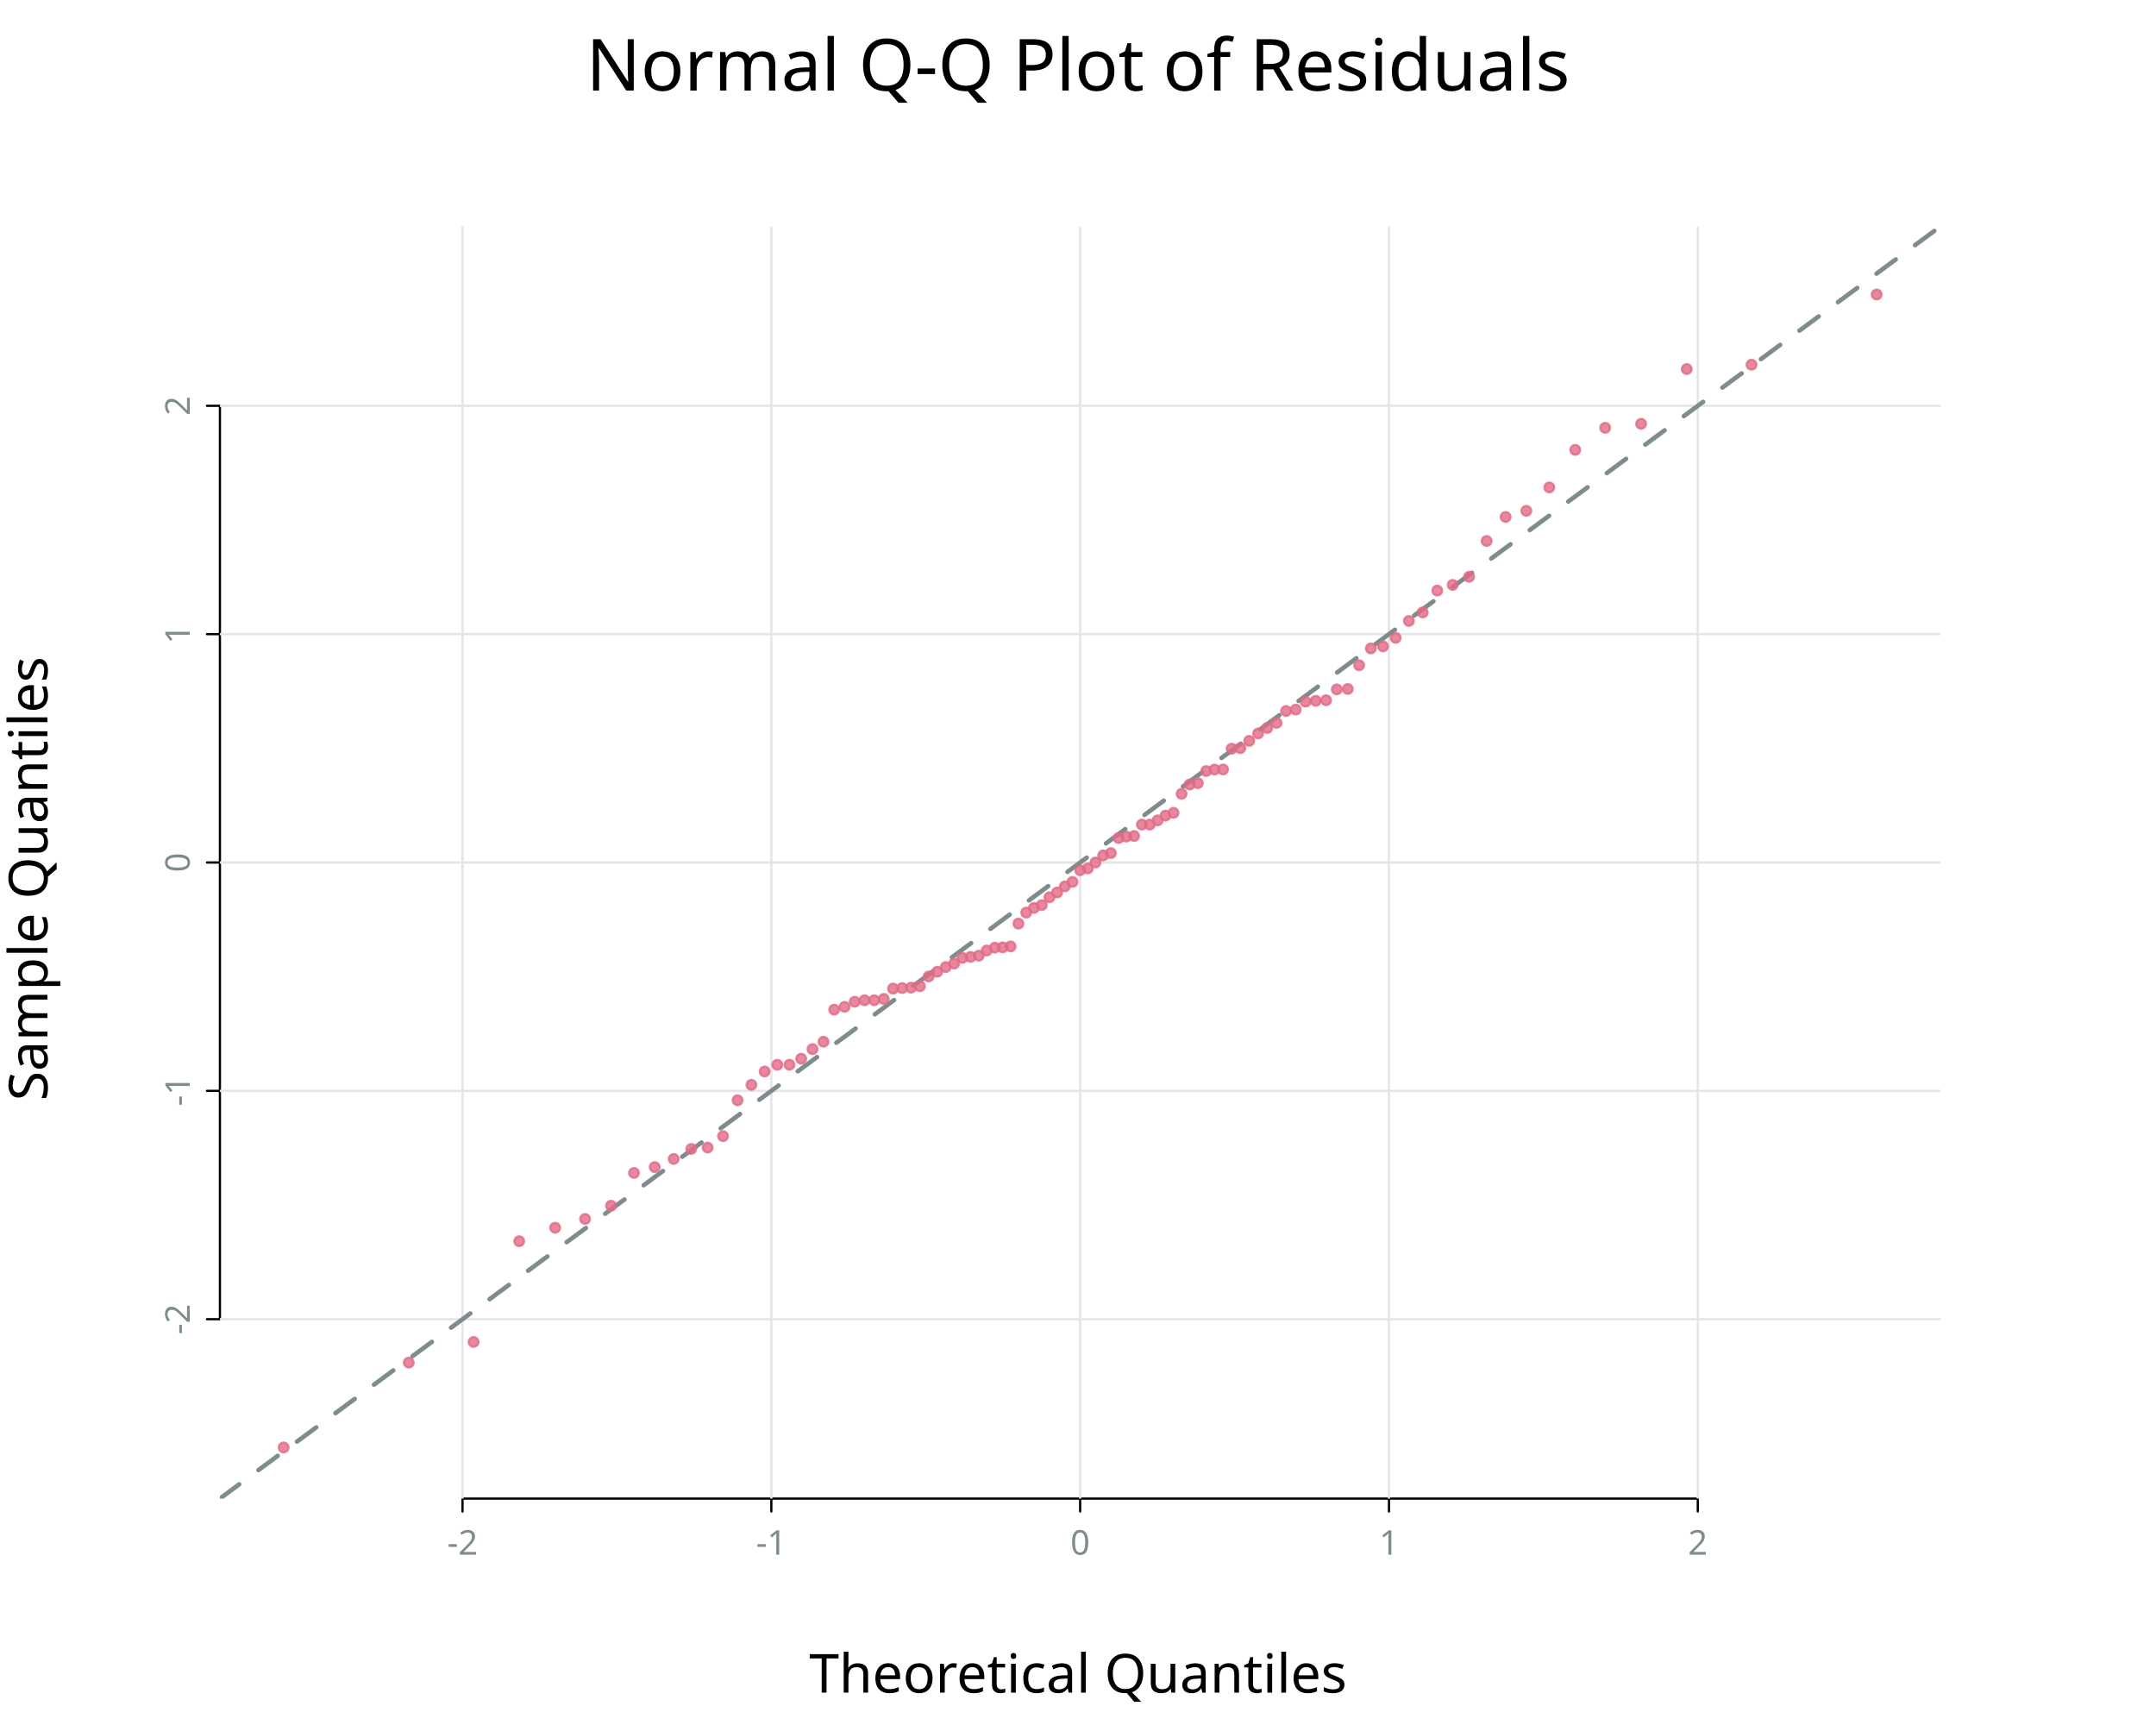
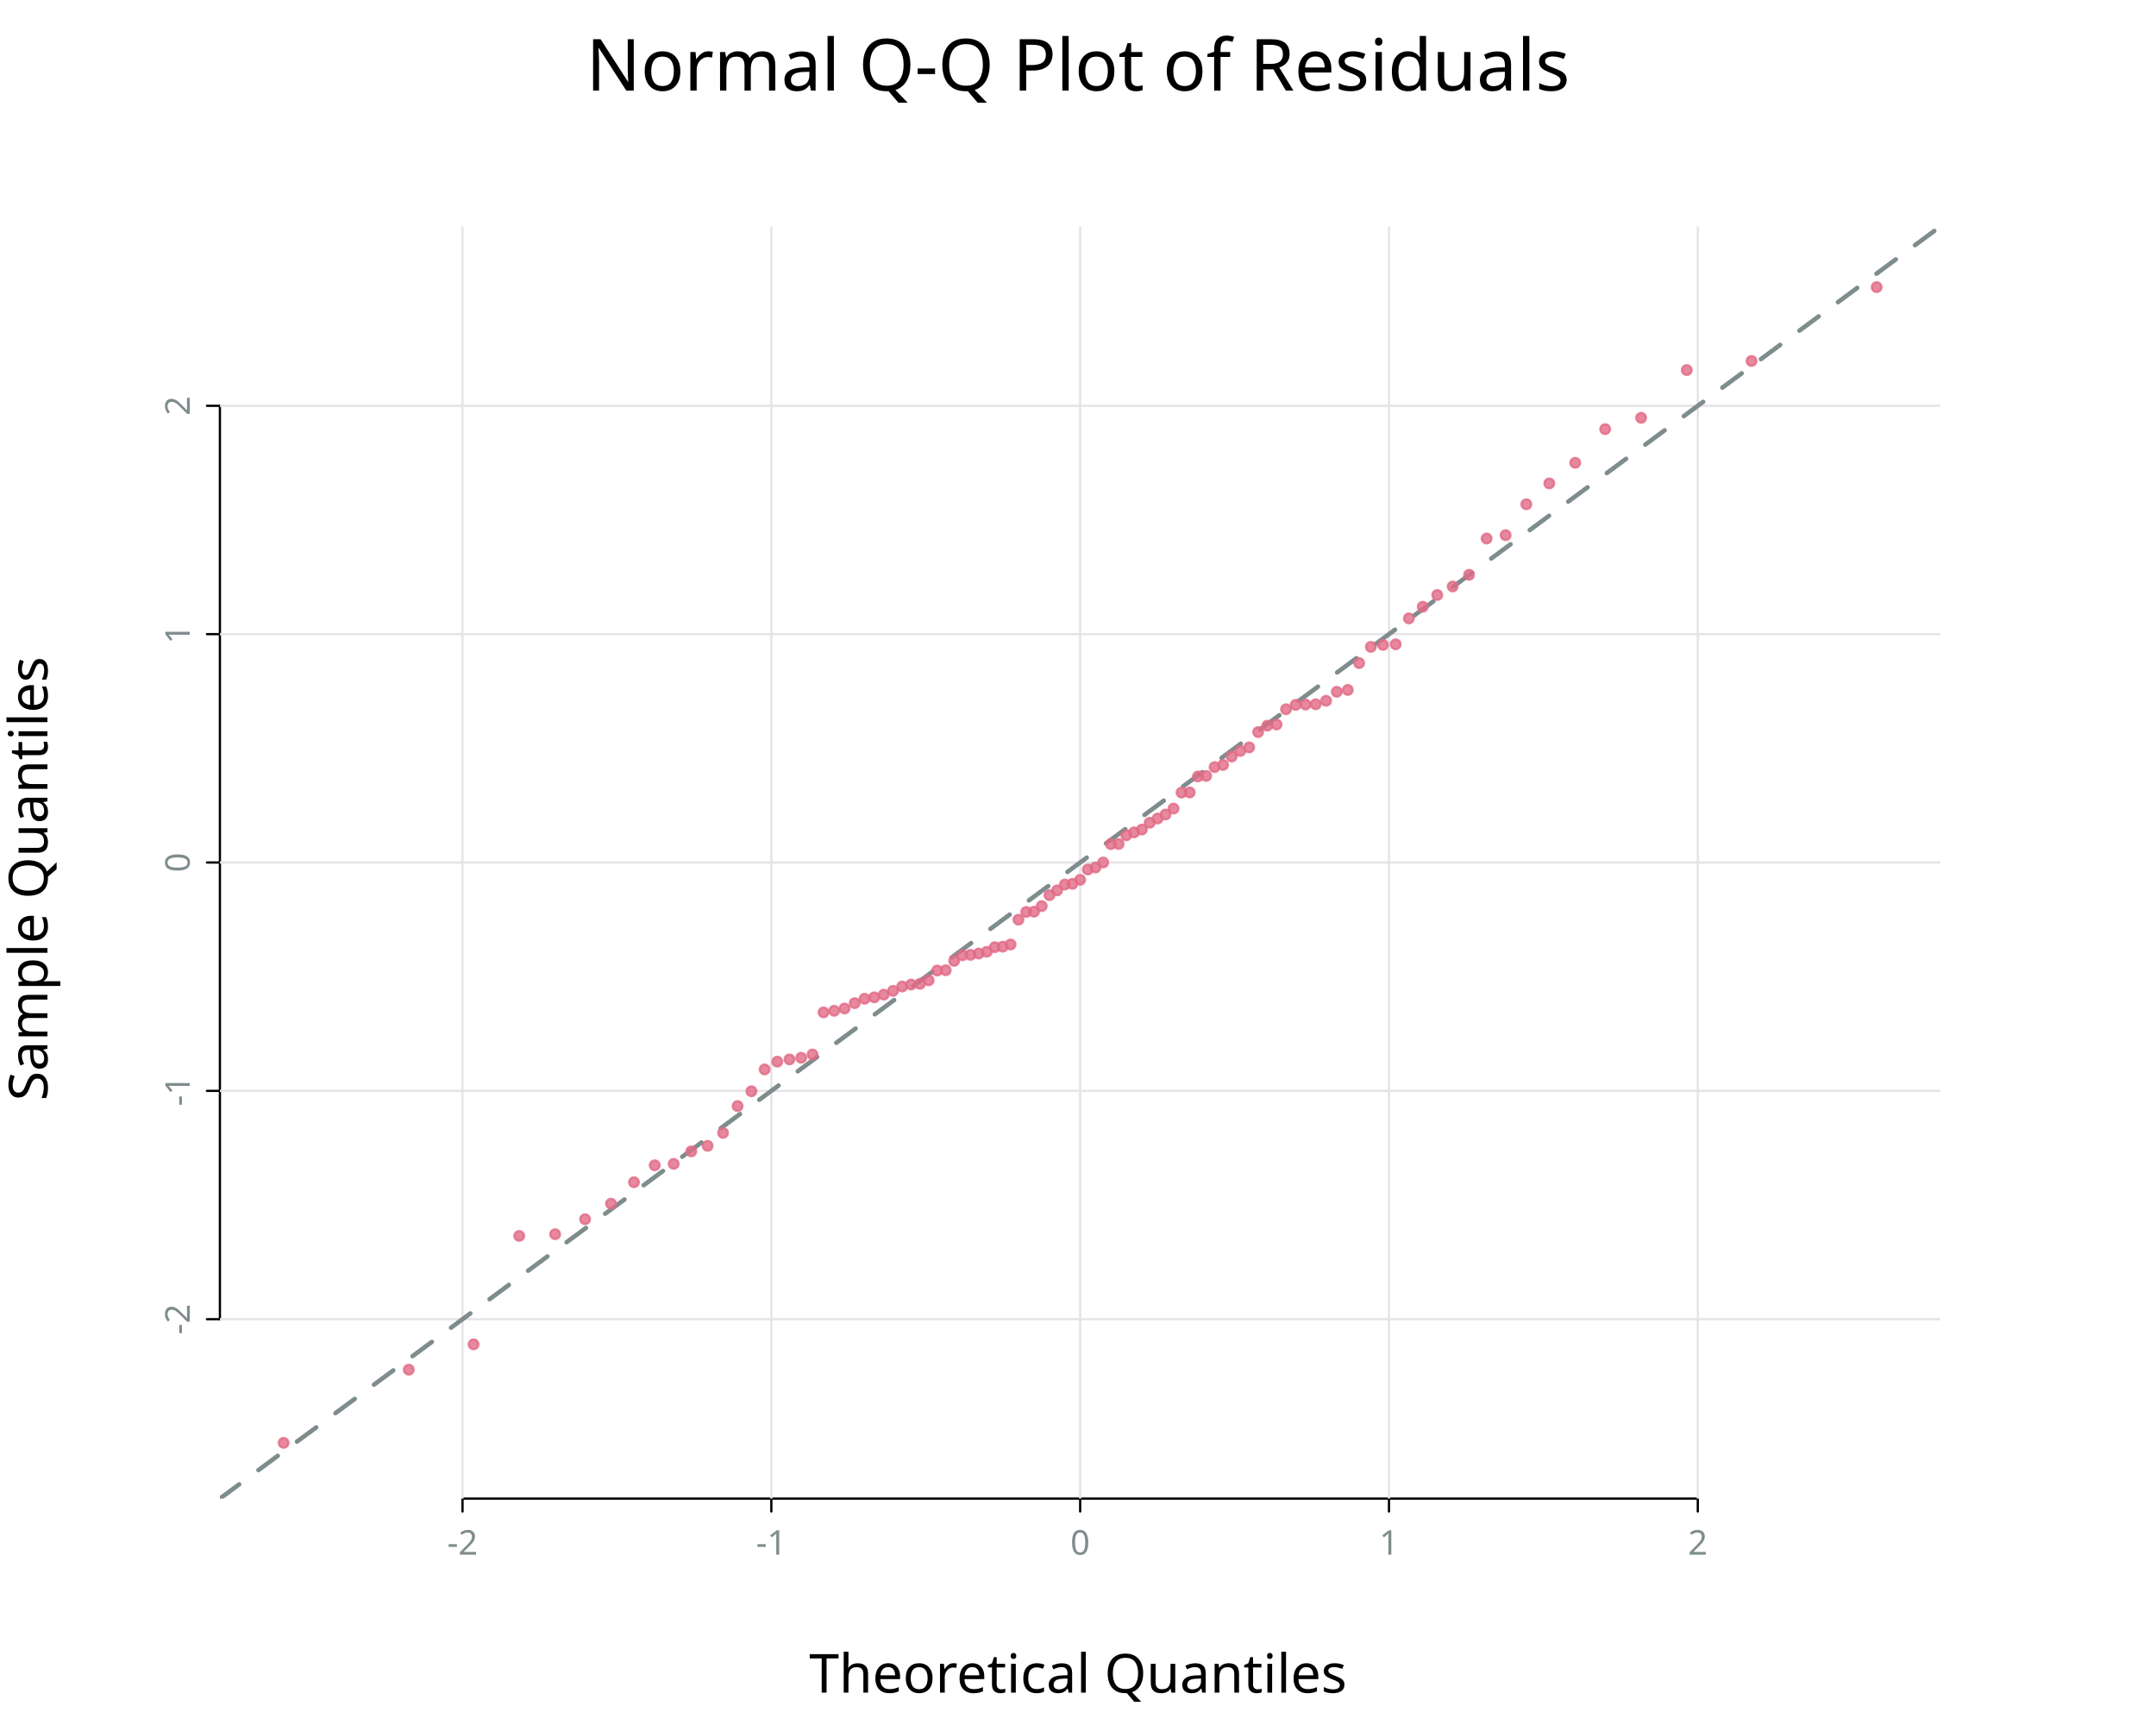
<svg xmlns="http://www.w3.org/2000/svg" class="svglite" data-engine-version="2.0" width="720.00pt" height="576.00pt" viewBox="0 0 720.00 576.00">
  <defs>
    <style type="text/css">
    .svglite line, .svglite polyline, .svglite polygon, .svglite path, .svglite rect, .svglite circle {
      fill: none;
      stroke: #000000;
      stroke-linecap: round;
      stroke-linejoin: round;
      stroke-miterlimit: 10.00;
    }
  </style>
  </defs>
  <rect width="100%" height="100%" style="stroke: none; fill: #FFFFFF;" />
  <defs>
    <clipPath id="cpMC4wMHw3MjAuMDB8MC4wMHw1NzYuMDA=">
      <rect x="0.00" y="0.00" width="720.00" height="576.00" />
    </clipPath>
  </defs>
  <g clip-path="url(#cpMC4wMHw3MjAuMDB8MC4wMHw1NzYuMDA=)">
    <line x1="154.46" y1="500.40" x2="566.98" y2="500.40" style="stroke-width: 0.75;" />
    <line x1="154.46" y1="500.40" x2="154.46" y2="504.72" style="stroke-width: 0.75;" />
    <line x1="257.59" y1="500.40" x2="257.59" y2="504.72" style="stroke-width: 0.75;" />
    <line x1="360.72" y1="500.40" x2="360.72" y2="504.72" style="stroke-width: 0.75;" />
    <line x1="463.85" y1="500.40" x2="463.85" y2="504.72" style="stroke-width: 0.75;" />
    <line x1="566.98" y1="500.40" x2="566.98" y2="504.72" style="stroke-width: 0.75;" />
    <text x="154.46" y="519.12" text-anchor="middle" style="font-size: 11.40px; fill: #7F8C8D; font-family: sans;" textLength="10.14px" lengthAdjust="spacingAndGlyphs">-2</text>
    <text x="257.59" y="519.12" text-anchor="middle" style="font-size: 11.40px; fill: #7F8C8D; font-family: sans;" textLength="10.14px" lengthAdjust="spacingAndGlyphs">-1</text>
    <text x="360.72" y="519.12" text-anchor="middle" style="font-size: 11.40px; fill: #7F8C8D; font-family: sans;" textLength="6.34px" lengthAdjust="spacingAndGlyphs">0</text>
    <text x="463.85" y="519.12" text-anchor="middle" style="font-size: 11.40px; fill: #7F8C8D; font-family: sans;" textLength="6.34px" lengthAdjust="spacingAndGlyphs">1</text>
    <text x="566.98" y="519.12" text-anchor="middle" style="font-size: 11.40px; fill: #7F8C8D; font-family: sans;" textLength="6.34px" lengthAdjust="spacingAndGlyphs">2</text>
    <line x1="73.44" y1="440.50" x2="73.44" y2="135.50" style="stroke-width: 0.75;" />
    <line x1="73.44" y1="440.50" x2="69.12" y2="440.50" style="stroke-width: 0.75;" />
    <line x1="73.44" y1="364.25" x2="69.12" y2="364.25" style="stroke-width: 0.75;" />
    <line x1="73.44" y1="288.00" x2="69.12" y2="288.00" style="stroke-width: 0.75;" />
    <line x1="73.44" y1="211.75" x2="69.12" y2="211.75" style="stroke-width: 0.75;" />
    <line x1="73.44" y1="135.50" x2="69.12" y2="135.50" style="stroke-width: 0.75;" />
    <text transform="translate(63.36,440.50) rotate(-90)" text-anchor="middle" style="font-size: 11.40px; fill: #7F8C8D; font-family: sans;" textLength="10.14px" lengthAdjust="spacingAndGlyphs">-2</text>
    <text transform="translate(63.36,364.25) rotate(-90)" text-anchor="middle" style="font-size: 11.40px; fill: #7F8C8D; font-family: sans;" textLength="10.14px" lengthAdjust="spacingAndGlyphs">-1</text>
    <text transform="translate(63.36,288.00) rotate(-90)" text-anchor="middle" style="font-size: 11.40px; fill: #7F8C8D; font-family: sans;" textLength="6.34px" lengthAdjust="spacingAndGlyphs">0</text>
    <text transform="translate(63.36,211.75) rotate(-90)" text-anchor="middle" style="font-size: 11.40px; fill: #7F8C8D; font-family: sans;" textLength="6.34px" lengthAdjust="spacingAndGlyphs">1</text>
    <text transform="translate(63.36,135.50) rotate(-90)" text-anchor="middle" style="font-size: 11.40px; fill: #7F8C8D; font-family: sans;" textLength="6.34px" lengthAdjust="spacingAndGlyphs">2</text>
  </g>
  <defs>
    <clipPath id="cpNzMuNDR8NjQ4LjAwfDc1LjYwfDUwMC40MA==">
      <rect x="73.44" y="75.60" width="574.56" height="424.80" />
    </clipPath>
  </defs>
  <g clip-path="url(#cpNzMuNDR8NjQ4LjAwfDc1LjYwfDUwMC40MA==)">
    <line x1="73.44" y1="440.50" x2="648.00" y2="440.50" style="stroke-width: 0.75; stroke: #E5E5E5;" />
    <line x1="73.44" y1="364.25" x2="648.00" y2="364.25" style="stroke-width: 0.75; stroke: #E5E5E5;" />
    <line x1="73.44" y1="288.00" x2="648.00" y2="288.00" style="stroke-width: 0.75; stroke: #E5E5E5;" />
    <line x1="73.44" y1="211.75" x2="648.00" y2="211.75" style="stroke-width: 0.75; stroke: #E5E5E5;" />
    <line x1="73.44" y1="135.50" x2="648.00" y2="135.50" style="stroke-width: 0.75; stroke: #E5E5E5;" />
    <line x1="154.46" y1="500.40" x2="154.46" y2="75.60" style="stroke-width: 0.75; stroke: #E5E5E5;" />
    <line x1="257.59" y1="500.40" x2="257.59" y2="75.60" style="stroke-width: 0.75; stroke: #E5E5E5;" />
    <line x1="360.72" y1="500.40" x2="360.72" y2="75.60" style="stroke-width: 0.75; stroke: #E5E5E5;" />
    <line x1="463.85" y1="500.40" x2="463.85" y2="75.60" style="stroke-width: 0.75; stroke: #E5E5E5;" />
    <line x1="566.98" y1="500.40" x2="566.98" y2="75.60" style="stroke-width: 0.75; stroke: #E5E5E5;" />
    <line x1="73.44" y1="500.40" x2="648.00" y2="75.60" style="stroke-width: 1.50; stroke: #7F8C8D; stroke-dasharray: 8.00,8.00;" />
-     <circle cx="94.72" cy="483.32" r="1.62" style="stroke-width: 0.75; stroke: #E16A86; stroke-opacity: 0.80; fill: #E16A86; fill-opacity: 0.80;" />
-     <circle cx="136.51" cy="454.98" r="1.62" style="stroke-width: 0.75; stroke: #E16A86; stroke-opacity: 0.80; fill: #E16A86; fill-opacity: 0.80;" />
-     <circle cx="158.15" cy="448.09" r="1.62" style="stroke-width: 0.75; stroke: #E16A86; stroke-opacity: 0.80; fill: #E16A86; fill-opacity: 0.80;" />
-     <circle cx="173.39" cy="414.45" r="1.62" style="stroke-width: 0.75; stroke: #E16A86; stroke-opacity: 0.80; fill: #E16A86; fill-opacity: 0.80;" />
-     <circle cx="185.39" cy="409.95" r="1.62" style="stroke-width: 0.75; stroke: #E16A86; stroke-opacity: 0.80; fill: #E16A86; fill-opacity: 0.80;" />
-     <circle cx="195.39" cy="407.02" r="1.62" style="stroke-width: 0.75; stroke: #E16A86; stroke-opacity: 0.80; fill: #E16A86; fill-opacity: 0.80;" />
-     <circle cx="204.05" cy="402.61" r="1.62" style="stroke-width: 0.75; stroke: #E16A86; stroke-opacity: 0.80; fill: #E16A86; fill-opacity: 0.80;" />
-     <circle cx="211.72" cy="391.66" r="1.62" style="stroke-width: 0.75; stroke: #E16A86; stroke-opacity: 0.80; fill: #E16A86; fill-opacity: 0.80;" />
-     <circle cx="218.64" cy="389.71" r="1.62" style="stroke-width: 0.75; stroke: #E16A86; stroke-opacity: 0.80; fill: #E16A86; fill-opacity: 0.80;" />
-     <circle cx="224.98" cy="387.00" r="1.62" style="stroke-width: 0.75; stroke: #E16A86; stroke-opacity: 0.80; fill: #E16A86; fill-opacity: 0.80;" />
-     <circle cx="230.85" cy="383.64" r="1.62" style="stroke-width: 0.75; stroke: #E16A86; stroke-opacity: 0.80; fill: #E16A86; fill-opacity: 0.80;" />
-     <circle cx="236.32" cy="383.19" r="1.62" style="stroke-width: 0.75; stroke: #E16A86; stroke-opacity: 0.80; fill: #E16A86; fill-opacity: 0.80;" />
-     <circle cx="241.46" cy="379.38" r="1.62" style="stroke-width: 0.75; stroke: #E16A86; stroke-opacity: 0.80; fill: #E16A86; fill-opacity: 0.80;" />
-     <circle cx="246.32" cy="367.38" r="1.62" style="stroke-width: 0.75; stroke: #E16A86; stroke-opacity: 0.80; fill: #E16A86; fill-opacity: 0.80;" />
-     <circle cx="250.94" cy="362.24" r="1.62" style="stroke-width: 0.75; stroke: #E16A86; stroke-opacity: 0.80; fill: #E16A86; fill-opacity: 0.80;" />
-     <circle cx="255.35" cy="357.78" r="1.62" style="stroke-width: 0.75; stroke: #E16A86; stroke-opacity: 0.80; fill: #E16A86; fill-opacity: 0.80;" />
-     <circle cx="259.58" cy="355.55" r="1.62" style="stroke-width: 0.75; stroke: #E16A86; stroke-opacity: 0.80; fill: #E16A86; fill-opacity: 0.80;" />
-     <circle cx="263.64" cy="355.53" r="1.62" style="stroke-width: 0.75; stroke: #E16A86; stroke-opacity: 0.80; fill: #E16A86; fill-opacity: 0.80;" />
-     <circle cx="267.56" cy="353.52" r="1.62" style="stroke-width: 0.75; stroke: #E16A86; stroke-opacity: 0.80; fill: #E16A86; fill-opacity: 0.80;" />
-     <circle cx="271.34" cy="350.31" r="1.62" style="stroke-width: 0.75; stroke: #E16A86; stroke-opacity: 0.80; fill: #E16A86; fill-opacity: 0.80;" />
-     <circle cx="275.01" cy="347.85" r="1.62" style="stroke-width: 0.75; stroke: #E16A86; stroke-opacity: 0.80; fill: #E16A86; fill-opacity: 0.80;" />
-     <circle cx="278.58" cy="337.13" r="1.62" style="stroke-width: 0.75; stroke: #E16A86; stroke-opacity: 0.80; fill: #E16A86; fill-opacity: 0.80;" />
-     <circle cx="282.05" cy="336.20" r="1.62" style="stroke-width: 0.75; stroke: #E16A86; stroke-opacity: 0.80; fill: #E16A86; fill-opacity: 0.80;" />
-     <circle cx="285.43" cy="334.50" r="1.62" style="stroke-width: 0.75; stroke: #E16A86; stroke-opacity: 0.80; fill: #E16A86; fill-opacity: 0.80;" />
-     <circle cx="288.73" cy="334.01" r="1.62" style="stroke-width: 0.75; stroke: #E16A86; stroke-opacity: 0.80; fill: #E16A86; fill-opacity: 0.80;" />
-     <circle cx="291.96" cy="334.00" r="1.62" style="stroke-width: 0.75; stroke: #E16A86; stroke-opacity: 0.80; fill: #E16A86; fill-opacity: 0.80;" />
-     <circle cx="295.13" cy="333.56" r="1.62" style="stroke-width: 0.75; stroke: #E16A86; stroke-opacity: 0.80; fill: #E16A86; fill-opacity: 0.80;" />
-     <circle cx="298.23" cy="330.10" r="1.62" style="stroke-width: 0.75; stroke: #E16A86; stroke-opacity: 0.80; fill: #E16A86; fill-opacity: 0.80;" />
-     <circle cx="301.28" cy="329.92" r="1.62" style="stroke-width: 0.75; stroke: #E16A86; stroke-opacity: 0.80; fill: #E16A86; fill-opacity: 0.80;" />
-     <circle cx="304.27" cy="329.78" r="1.62" style="stroke-width: 0.75; stroke: #E16A86; stroke-opacity: 0.80; fill: #E16A86; fill-opacity: 0.80;" />
-     <circle cx="307.23" cy="329.31" r="1.62" style="stroke-width: 0.75; stroke: #E16A86; stroke-opacity: 0.80; fill: #E16A86; fill-opacity: 0.80;" />
-     <circle cx="310.13" cy="326.05" r="1.62" style="stroke-width: 0.75; stroke: #E16A86; stroke-opacity: 0.80; fill: #E16A86; fill-opacity: 0.80;" />
-     <circle cx="313.00" cy="324.48" r="1.62" style="stroke-width: 0.75; stroke: #E16A86; stroke-opacity: 0.80; fill: #E16A86; fill-opacity: 0.80;" />
-     <circle cx="315.83" cy="322.91" r="1.62" style="stroke-width: 0.75; stroke: #E16A86; stroke-opacity: 0.80; fill: #E16A86; fill-opacity: 0.80;" />
-     <circle cx="318.63" cy="321.75" r="1.62" style="stroke-width: 0.75; stroke: #E16A86; stroke-opacity: 0.80; fill: #E16A86; fill-opacity: 0.80;" />
-     <circle cx="321.40" cy="319.84" r="1.62" style="stroke-width: 0.75; stroke: #E16A86; stroke-opacity: 0.80; fill: #E16A86; fill-opacity: 0.80;" />
-     <circle cx="324.13" cy="319.52" r="1.62" style="stroke-width: 0.75; stroke: #E16A86; stroke-opacity: 0.80; fill: #E16A86; fill-opacity: 0.80;" />
-     <circle cx="326.85" cy="319.12" r="1.62" style="stroke-width: 0.75; stroke: #E16A86; stroke-opacity: 0.80; fill: #E16A86; fill-opacity: 0.80;" />
-     <circle cx="329.54" cy="317.39" r="1.62" style="stroke-width: 0.75; stroke: #E16A86; stroke-opacity: 0.80; fill: #E16A86; fill-opacity: 0.80;" />
-     <circle cx="332.21" cy="316.43" r="1.62" style="stroke-width: 0.75; stroke: #E16A86; stroke-opacity: 0.80; fill: #E16A86; fill-opacity: 0.80;" />
-     <circle cx="334.86" cy="316.34" r="1.62" style="stroke-width: 0.75; stroke: #E16A86; stroke-opacity: 0.80; fill: #E16A86; fill-opacity: 0.80;" />
-     <circle cx="337.49" cy="316.02" r="1.62" style="stroke-width: 0.75; stroke: #E16A86; stroke-opacity: 0.80; fill: #E16A86; fill-opacity: 0.80;" />
-     <circle cx="340.11" cy="308.40" r="1.62" style="stroke-width: 0.75; stroke: #E16A86; stroke-opacity: 0.80; fill: #E16A86; fill-opacity: 0.80;" />
-     <circle cx="342.71" cy="304.72" r="1.62" style="stroke-width: 0.75; stroke: #E16A86; stroke-opacity: 0.80; fill: #E16A86; fill-opacity: 0.80;" />
-     <circle cx="345.31" cy="303.16" r="1.62" style="stroke-width: 0.75; stroke: #E16A86; stroke-opacity: 0.80; fill: #E16A86; fill-opacity: 0.80;" />
-     <circle cx="347.89" cy="302.23" r="1.62" style="stroke-width: 0.75; stroke: #E16A86; stroke-opacity: 0.80; fill: #E16A86; fill-opacity: 0.80;" />
-     <circle cx="350.47" cy="299.62" r="1.62" style="stroke-width: 0.75; stroke: #E16A86; stroke-opacity: 0.80; fill: #E16A86; fill-opacity: 0.80;" />
-     <circle cx="353.03" cy="298.01" r="1.62" style="stroke-width: 0.75; stroke: #E16A86; stroke-opacity: 0.80; fill: #E16A86; fill-opacity: 0.80;" />
-     <circle cx="355.60" cy="295.97" r="1.62" style="stroke-width: 0.75; stroke: #E16A86; stroke-opacity: 0.80; fill: #E16A86; fill-opacity: 0.80;" />
-     <circle cx="358.16" cy="294.48" r="1.62" style="stroke-width: 0.75; stroke: #E16A86; stroke-opacity: 0.80; fill: #E16A86; fill-opacity: 0.80;" />
-     <circle cx="360.72" cy="290.58" r="1.62" style="stroke-width: 0.75; stroke: #E16A86; stroke-opacity: 0.80; fill: #E16A86; fill-opacity: 0.80;" />
-     <circle cx="363.28" cy="289.98" r="1.62" style="stroke-width: 0.75; stroke: #E16A86; stroke-opacity: 0.80; fill: #E16A86; fill-opacity: 0.80;" />
-     <circle cx="365.84" cy="288.00" r="1.62" style="stroke-width: 0.75; stroke: #E16A86; stroke-opacity: 0.80; fill: #E16A86; fill-opacity: 0.80;" />
-     <circle cx="368.41" cy="285.64" r="1.62" style="stroke-width: 0.75; stroke: #E16A86; stroke-opacity: 0.80; fill: #E16A86; fill-opacity: 0.80;" />
-     <circle cx="370.97" cy="284.85" r="1.62" style="stroke-width: 0.75; stroke: #E16A86; stroke-opacity: 0.80; fill: #E16A86; fill-opacity: 0.80;" />
-     <circle cx="373.55" cy="279.83" r="1.62" style="stroke-width: 0.75; stroke: #E16A86; stroke-opacity: 0.80; fill: #E16A86; fill-opacity: 0.80;" />
-     <circle cx="376.13" cy="279.34" r="1.62" style="stroke-width: 0.75; stroke: #E16A86; stroke-opacity: 0.80; fill: #E16A86; fill-opacity: 0.80;" />
-     <circle cx="378.73" cy="279.15" r="1.62" style="stroke-width: 0.75; stroke: #E16A86; stroke-opacity: 0.80; fill: #E16A86; fill-opacity: 0.80;" />
-     <circle cx="381.33" cy="275.34" r="1.62" style="stroke-width: 0.75; stroke: #E16A86; stroke-opacity: 0.80; fill: #E16A86; fill-opacity: 0.80;" />
-     <circle cx="383.95" cy="275.34" r="1.62" style="stroke-width: 0.75; stroke: #E16A86; stroke-opacity: 0.80; fill: #E16A86; fill-opacity: 0.80;" />
-     <circle cx="386.58" cy="273.95" r="1.62" style="stroke-width: 0.75; stroke: #E16A86; stroke-opacity: 0.80; fill: #E16A86; fill-opacity: 0.80;" />
-     <circle cx="389.23" cy="272.34" r="1.62" style="stroke-width: 0.75; stroke: #E16A86; stroke-opacity: 0.80; fill: #E16A86; fill-opacity: 0.80;" />
-     <circle cx="391.90" cy="271.41" r="1.62" style="stroke-width: 0.75; stroke: #E16A86; stroke-opacity: 0.80; fill: #E16A86; fill-opacity: 0.80;" />
-     <circle cx="394.59" cy="265.06" r="1.62" style="stroke-width: 0.75; stroke: #E16A86; stroke-opacity: 0.80; fill: #E16A86; fill-opacity: 0.80;" />
-     <circle cx="397.31" cy="261.95" r="1.62" style="stroke-width: 0.75; stroke: #E16A86; stroke-opacity: 0.80; fill: #E16A86; fill-opacity: 0.80;" />
-     <circle cx="400.04" cy="261.51" r="1.62" style="stroke-width: 0.75; stroke: #E16A86; stroke-opacity: 0.80; fill: #E16A86; fill-opacity: 0.80;" />
-     <circle cx="402.81" cy="257.47" r="1.62" style="stroke-width: 0.75; stroke: #E16A86; stroke-opacity: 0.80; fill: #E16A86; fill-opacity: 0.80;" />
-     <circle cx="405.61" cy="256.96" r="1.62" style="stroke-width: 0.75; stroke: #E16A86; stroke-opacity: 0.80; fill: #E16A86; fill-opacity: 0.80;" />
-     <circle cx="408.44" cy="256.94" r="1.62" style="stroke-width: 0.75; stroke: #E16A86; stroke-opacity: 0.80; fill: #E16A86; fill-opacity: 0.80;" />
-     <circle cx="411.31" cy="250.00" r="1.62" style="stroke-width: 0.75; stroke: #E16A86; stroke-opacity: 0.80; fill: #E16A86; fill-opacity: 0.80;" />
-     <circle cx="414.21" cy="249.82" r="1.62" style="stroke-width: 0.75; stroke: #E16A86; stroke-opacity: 0.80; fill: #E16A86; fill-opacity: 0.80;" />
-     <circle cx="417.17" cy="247.39" r="1.62" style="stroke-width: 0.75; stroke: #E16A86; stroke-opacity: 0.80; fill: #E16A86; fill-opacity: 0.80;" />
-     <circle cx="420.16" cy="244.91" r="1.62" style="stroke-width: 0.75; stroke: #E16A86; stroke-opacity: 0.80; fill: #E16A86; fill-opacity: 0.80;" />
-     <circle cx="423.21" cy="243.09" r="1.62" style="stroke-width: 0.75; stroke: #E16A86; stroke-opacity: 0.80; fill: #E16A86; fill-opacity: 0.80;" />
-     <circle cx="426.31" cy="241.38" r="1.62" style="stroke-width: 0.75; stroke: #E16A86; stroke-opacity: 0.80; fill: #E16A86; fill-opacity: 0.80;" />
-     <circle cx="429.48" cy="237.42" r="1.62" style="stroke-width: 0.75; stroke: #E16A86; stroke-opacity: 0.80; fill: #E16A86; fill-opacity: 0.80;" />
-     <circle cx="432.71" cy="236.95" r="1.62" style="stroke-width: 0.75; stroke: #E16A86; stroke-opacity: 0.80; fill: #E16A86; fill-opacity: 0.80;" />
-     <circle cx="436.01" cy="234.29" r="1.62" style="stroke-width: 0.75; stroke: #E16A86; stroke-opacity: 0.80; fill: #E16A86; fill-opacity: 0.80;" />
-     <circle cx="439.39" cy="234.02" r="1.62" style="stroke-width: 0.75; stroke: #E16A86; stroke-opacity: 0.80; fill: #E16A86; fill-opacity: 0.80;" />
-     <circle cx="442.86" cy="233.82" r="1.62" style="stroke-width: 0.75; stroke: #E16A86; stroke-opacity: 0.80; fill: #E16A86; fill-opacity: 0.80;" />
-     <circle cx="446.43" cy="230.19" r="1.62" style="stroke-width: 0.75; stroke: #E16A86; stroke-opacity: 0.80; fill: #E16A86; fill-opacity: 0.80;" />
-     <circle cx="450.10" cy="230.06" r="1.62" style="stroke-width: 0.75; stroke: #E16A86; stroke-opacity: 0.80; fill: #E16A86; fill-opacity: 0.80;" />
-     <circle cx="453.88" cy="222.13" r="1.62" style="stroke-width: 0.75; stroke: #E16A86; stroke-opacity: 0.80; fill: #E16A86; fill-opacity: 0.80;" />
-     <circle cx="457.80" cy="216.52" r="1.62" style="stroke-width: 0.75; stroke: #E16A86; stroke-opacity: 0.80; fill: #E16A86; fill-opacity: 0.80;" />
-     <circle cx="461.86" cy="215.84" r="1.62" style="stroke-width: 0.75; stroke: #E16A86; stroke-opacity: 0.80; fill: #E16A86; fill-opacity: 0.80;" />
-     <circle cx="466.09" cy="212.99" r="1.62" style="stroke-width: 0.75; stroke: #E16A86; stroke-opacity: 0.80; fill: #E16A86; fill-opacity: 0.80;" />
-     <circle cx="470.50" cy="207.35" r="1.62" style="stroke-width: 0.75; stroke: #E16A86; stroke-opacity: 0.80; fill: #E16A86; fill-opacity: 0.80;" />
-     <circle cx="475.12" cy="204.49" r="1.62" style="stroke-width: 0.75; stroke: #E16A86; stroke-opacity: 0.80; fill: #E16A86; fill-opacity: 0.80;" />
-     <circle cx="479.98" cy="197.21" r="1.62" style="stroke-width: 0.75; stroke: #E16A86; stroke-opacity: 0.80; fill: #E16A86; fill-opacity: 0.80;" />
-     <circle cx="485.12" cy="195.31" r="1.62" style="stroke-width: 0.75; stroke: #E16A86; stroke-opacity: 0.80; fill: #E16A86; fill-opacity: 0.80;" />
-     <circle cx="490.59" cy="192.60" r="1.62" style="stroke-width: 0.75; stroke: #E16A86; stroke-opacity: 0.80; fill: #E16A86; fill-opacity: 0.80;" />
-     <circle cx="496.46" cy="180.64" r="1.62" style="stroke-width: 0.75; stroke: #E16A86; stroke-opacity: 0.80; fill: #E16A86; fill-opacity: 0.80;" />
-     <circle cx="502.80" cy="172.62" r="1.62" style="stroke-width: 0.75; stroke: #E16A86; stroke-opacity: 0.80; fill: #E16A86; fill-opacity: 0.80;" />
-     <circle cx="509.72" cy="170.56" r="1.62" style="stroke-width: 0.75; stroke: #E16A86; stroke-opacity: 0.80; fill: #E16A86; fill-opacity: 0.80;" />
-     <circle cx="517.39" cy="162.75" r="1.62" style="stroke-width: 0.75; stroke: #E16A86; stroke-opacity: 0.80; fill: #E16A86; fill-opacity: 0.80;" />
-     <circle cx="526.05" cy="150.21" r="1.62" style="stroke-width: 0.75; stroke: #E16A86; stroke-opacity: 0.80; fill: #E16A86; fill-opacity: 0.80;" />
-     <circle cx="536.05" cy="142.85" r="1.62" style="stroke-width: 0.75; stroke: #E16A86; stroke-opacity: 0.80; fill: #E16A86; fill-opacity: 0.80;" />
-     <circle cx="548.05" cy="141.51" r="1.62" style="stroke-width: 0.75; stroke: #E16A86; stroke-opacity: 0.80; fill: #E16A86; fill-opacity: 0.80;" />
-     <circle cx="563.29" cy="123.23" r="1.62" style="stroke-width: 0.75; stroke: #E16A86; stroke-opacity: 0.80; fill: #E16A86; fill-opacity: 0.80;" />
-     <circle cx="584.93" cy="121.77" r="1.62" style="stroke-width: 0.75; stroke: #E16A86; stroke-opacity: 0.80; fill: #E16A86; fill-opacity: 0.80;" />
-     <circle cx="626.72" cy="98.33" r="1.62" style="stroke-width: 0.75; stroke: #E16A86; stroke-opacity: 0.80; fill: #E16A86; fill-opacity: 0.80;" />
+     <circle cx="94.72" cy="481.78" r="1.62" style="stroke-width: 0.75; stroke: #E16A86; stroke-opacity: 0.80; fill: #E16A86; fill-opacity: 0.80;" />
+     <circle cx="136.51" cy="457.36" r="1.62" style="stroke-width: 0.75; stroke: #E16A86; stroke-opacity: 0.80; fill: #E16A86; fill-opacity: 0.80;" />
+     <circle cx="158.15" cy="448.90" r="1.62" style="stroke-width: 0.75; stroke: #E16A86; stroke-opacity: 0.80; fill: #E16A86; fill-opacity: 0.80;" />
+     <circle cx="173.39" cy="412.68" r="1.62" style="stroke-width: 0.75; stroke: #E16A86; stroke-opacity: 0.80; fill: #E16A86; fill-opacity: 0.80;" />
+     <circle cx="185.39" cy="412.11" r="1.62" style="stroke-width: 0.75; stroke: #E16A86; stroke-opacity: 0.80; fill: #E16A86; fill-opacity: 0.80;" />
+     <circle cx="195.39" cy="407.11" r="1.62" style="stroke-width: 0.75; stroke: #E16A86; stroke-opacity: 0.80; fill: #E16A86; fill-opacity: 0.80;" />
+     <circle cx="204.05" cy="401.92" r="1.62" style="stroke-width: 0.75; stroke: #E16A86; stroke-opacity: 0.80; fill: #E16A86; fill-opacity: 0.80;" />
+     <circle cx="211.72" cy="394.75" r="1.62" style="stroke-width: 0.75; stroke: #E16A86; stroke-opacity: 0.80; fill: #E16A86; fill-opacity: 0.80;" />
+     <circle cx="218.64" cy="389.11" r="1.62" style="stroke-width: 0.75; stroke: #E16A86; stroke-opacity: 0.80; fill: #E16A86; fill-opacity: 0.80;" />
+     <circle cx="224.98" cy="388.63" r="1.62" style="stroke-width: 0.75; stroke: #E16A86; stroke-opacity: 0.80; fill: #E16A86; fill-opacity: 0.80;" />
+     <circle cx="230.85" cy="384.45" r="1.62" style="stroke-width: 0.75; stroke: #E16A86; stroke-opacity: 0.80; fill: #E16A86; fill-opacity: 0.80;" />
+     <circle cx="236.32" cy="382.61" r="1.62" style="stroke-width: 0.75; stroke: #E16A86; stroke-opacity: 0.80; fill: #E16A86; fill-opacity: 0.80;" />
+     <circle cx="241.46" cy="378.29" r="1.62" style="stroke-width: 0.75; stroke: #E16A86; stroke-opacity: 0.80; fill: #E16A86; fill-opacity: 0.80;" />
+     <circle cx="246.32" cy="369.34" r="1.62" style="stroke-width: 0.75; stroke: #E16A86; stroke-opacity: 0.80; fill: #E16A86; fill-opacity: 0.80;" />
+     <circle cx="250.94" cy="364.39" r="1.62" style="stroke-width: 0.75; stroke: #E16A86; stroke-opacity: 0.80; fill: #E16A86; fill-opacity: 0.80;" />
+     <circle cx="255.35" cy="357.09" r="1.62" style="stroke-width: 0.75; stroke: #E16A86; stroke-opacity: 0.80; fill: #E16A86; fill-opacity: 0.80;" />
+     <circle cx="259.58" cy="354.50" r="1.62" style="stroke-width: 0.75; stroke: #E16A86; stroke-opacity: 0.80; fill: #E16A86; fill-opacity: 0.80;" />
+     <circle cx="263.64" cy="353.75" r="1.62" style="stroke-width: 0.75; stroke: #E16A86; stroke-opacity: 0.80; fill: #E16A86; fill-opacity: 0.80;" />
+     <circle cx="267.56" cy="353.20" r="1.62" style="stroke-width: 0.75; stroke: #E16A86; stroke-opacity: 0.80; fill: #E16A86; fill-opacity: 0.80;" />
+     <circle cx="271.34" cy="352.10" r="1.62" style="stroke-width: 0.75; stroke: #E16A86; stroke-opacity: 0.80; fill: #E16A86; fill-opacity: 0.80;" />
+     <circle cx="275.01" cy="338.05" r="1.62" style="stroke-width: 0.75; stroke: #E16A86; stroke-opacity: 0.80; fill: #E16A86; fill-opacity: 0.80;" />
+     <circle cx="278.58" cy="337.52" r="1.62" style="stroke-width: 0.75; stroke: #E16A86; stroke-opacity: 0.80; fill: #E16A86; fill-opacity: 0.80;" />
+     <circle cx="282.05" cy="336.75" r="1.62" style="stroke-width: 0.75; stroke: #E16A86; stroke-opacity: 0.80; fill: #E16A86; fill-opacity: 0.80;" />
+     <circle cx="285.43" cy="334.96" r="1.62" style="stroke-width: 0.75; stroke: #E16A86; stroke-opacity: 0.80; fill: #E16A86; fill-opacity: 0.80;" />
+     <circle cx="288.73" cy="333.50" r="1.62" style="stroke-width: 0.75; stroke: #E16A86; stroke-opacity: 0.80; fill: #E16A86; fill-opacity: 0.80;" />
+     <circle cx="291.96" cy="333.03" r="1.62" style="stroke-width: 0.75; stroke: #E16A86; stroke-opacity: 0.80; fill: #E16A86; fill-opacity: 0.80;" />
+     <circle cx="295.13" cy="332.12" r="1.62" style="stroke-width: 0.75; stroke: #E16A86; stroke-opacity: 0.80; fill: #E16A86; fill-opacity: 0.80;" />
+     <circle cx="298.23" cy="330.86" r="1.62" style="stroke-width: 0.75; stroke: #E16A86; stroke-opacity: 0.80; fill: #E16A86; fill-opacity: 0.80;" />
+     <circle cx="301.28" cy="329.41" r="1.62" style="stroke-width: 0.75; stroke: #E16A86; stroke-opacity: 0.80; fill: #E16A86; fill-opacity: 0.80;" />
+     <circle cx="304.27" cy="328.76" r="1.62" style="stroke-width: 0.75; stroke: #E16A86; stroke-opacity: 0.80; fill: #E16A86; fill-opacity: 0.80;" />
+     <circle cx="307.23" cy="328.51" r="1.62" style="stroke-width: 0.75; stroke: #E16A86; stroke-opacity: 0.80; fill: #E16A86; fill-opacity: 0.80;" />
+     <circle cx="310.13" cy="327.34" r="1.62" style="stroke-width: 0.75; stroke: #E16A86; stroke-opacity: 0.80; fill: #E16A86; fill-opacity: 0.80;" />
+     <circle cx="313.00" cy="324.07" r="1.62" style="stroke-width: 0.75; stroke: #E16A86; stroke-opacity: 0.80; fill: #E16A86; fill-opacity: 0.80;" />
+     <circle cx="315.83" cy="323.98" r="1.62" style="stroke-width: 0.75; stroke: #E16A86; stroke-opacity: 0.80; fill: #E16A86; fill-opacity: 0.80;" />
+     <circle cx="318.63" cy="320.84" r="1.62" style="stroke-width: 0.75; stroke: #E16A86; stroke-opacity: 0.80; fill: #E16A86; fill-opacity: 0.80;" />
+     <circle cx="321.40" cy="318.97" r="1.62" style="stroke-width: 0.75; stroke: #E16A86; stroke-opacity: 0.80; fill: #E16A86; fill-opacity: 0.80;" />
+     <circle cx="324.13" cy="318.83" r="1.62" style="stroke-width: 0.75; stroke: #E16A86; stroke-opacity: 0.80; fill: #E16A86; fill-opacity: 0.80;" />
+     <circle cx="326.85" cy="318.40" r="1.62" style="stroke-width: 0.75; stroke: #E16A86; stroke-opacity: 0.80; fill: #E16A86; fill-opacity: 0.80;" />
+     <circle cx="329.54" cy="317.80" r="1.62" style="stroke-width: 0.75; stroke: #E16A86; stroke-opacity: 0.80; fill: #E16A86; fill-opacity: 0.80;" />
+     <circle cx="332.21" cy="316.28" r="1.62" style="stroke-width: 0.75; stroke: #E16A86; stroke-opacity: 0.80; fill: #E16A86; fill-opacity: 0.80;" />
+     <circle cx="334.86" cy="316.10" r="1.62" style="stroke-width: 0.75; stroke: #E16A86; stroke-opacity: 0.80; fill: #E16A86; fill-opacity: 0.80;" />
+     <circle cx="337.49" cy="315.37" r="1.62" style="stroke-width: 0.75; stroke: #E16A86; stroke-opacity: 0.80; fill: #E16A86; fill-opacity: 0.80;" />
+     <circle cx="340.11" cy="307.08" r="1.62" style="stroke-width: 0.75; stroke: #E16A86; stroke-opacity: 0.80; fill: #E16A86; fill-opacity: 0.80;" />
+     <circle cx="342.71" cy="304.51" r="1.62" style="stroke-width: 0.75; stroke: #E16A86; stroke-opacity: 0.80; fill: #E16A86; fill-opacity: 0.80;" />
+     <circle cx="345.31" cy="304.42" r="1.62" style="stroke-width: 0.75; stroke: #E16A86; stroke-opacity: 0.80; fill: #E16A86; fill-opacity: 0.80;" />
+     <circle cx="347.89" cy="302.56" r="1.62" style="stroke-width: 0.75; stroke: #E16A86; stroke-opacity: 0.80; fill: #E16A86; fill-opacity: 0.80;" />
+     <circle cx="350.47" cy="298.91" r="1.62" style="stroke-width: 0.75; stroke: #E16A86; stroke-opacity: 0.80; fill: #E16A86; fill-opacity: 0.80;" />
+     <circle cx="353.03" cy="297.30" r="1.62" style="stroke-width: 0.75; stroke: #E16A86; stroke-opacity: 0.80; fill: #E16A86; fill-opacity: 0.80;" />
+     <circle cx="355.60" cy="295.36" r="1.62" style="stroke-width: 0.75; stroke: #E16A86; stroke-opacity: 0.80; fill: #E16A86; fill-opacity: 0.80;" />
+     <circle cx="358.16" cy="295.12" r="1.62" style="stroke-width: 0.75; stroke: #E16A86; stroke-opacity: 0.80; fill: #E16A86; fill-opacity: 0.80;" />
+     <circle cx="360.72" cy="293.79" r="1.62" style="stroke-width: 0.75; stroke: #E16A86; stroke-opacity: 0.80; fill: #E16A86; fill-opacity: 0.80;" />
+     <circle cx="363.28" cy="290.34" r="1.62" style="stroke-width: 0.75; stroke: #E16A86; stroke-opacity: 0.80; fill: #E16A86; fill-opacity: 0.80;" />
+     <circle cx="365.84" cy="289.66" r="1.62" style="stroke-width: 0.75; stroke: #E16A86; stroke-opacity: 0.80; fill: #E16A86; fill-opacity: 0.80;" />
+     <circle cx="368.41" cy="288.00" r="1.62" style="stroke-width: 0.75; stroke: #E16A86; stroke-opacity: 0.80; fill: #E16A86; fill-opacity: 0.80;" />
+     <circle cx="370.97" cy="281.86" r="1.62" style="stroke-width: 0.75; stroke: #E16A86; stroke-opacity: 0.80; fill: #E16A86; fill-opacity: 0.80;" />
+     <circle cx="373.55" cy="281.82" r="1.62" style="stroke-width: 0.75; stroke: #E16A86; stroke-opacity: 0.80; fill: #E16A86; fill-opacity: 0.80;" />
+     <circle cx="376.13" cy="278.93" r="1.62" style="stroke-width: 0.75; stroke: #E16A86; stroke-opacity: 0.80; fill: #E16A86; fill-opacity: 0.80;" />
+     <circle cx="378.73" cy="277.94" r="1.62" style="stroke-width: 0.75; stroke: #E16A86; stroke-opacity: 0.80; fill: #E16A86; fill-opacity: 0.80;" />
+     <circle cx="381.33" cy="277.01" r="1.62" style="stroke-width: 0.75; stroke: #E16A86; stroke-opacity: 0.80; fill: #E16A86; fill-opacity: 0.80;" />
+     <circle cx="383.95" cy="274.73" r="1.62" style="stroke-width: 0.75; stroke: #E16A86; stroke-opacity: 0.80; fill: #E16A86; fill-opacity: 0.80;" />
+     <circle cx="386.58" cy="273.31" r="1.62" style="stroke-width: 0.75; stroke: #E16A86; stroke-opacity: 0.80; fill: #E16A86; fill-opacity: 0.80;" />
+     <circle cx="389.23" cy="271.97" r="1.62" style="stroke-width: 0.75; stroke: #E16A86; stroke-opacity: 0.80; fill: #E16A86; fill-opacity: 0.80;" />
+     <circle cx="391.90" cy="269.98" r="1.62" style="stroke-width: 0.75; stroke: #E16A86; stroke-opacity: 0.80; fill: #E16A86; fill-opacity: 0.80;" />
+     <circle cx="394.59" cy="264.65" r="1.62" style="stroke-width: 0.75; stroke: #E16A86; stroke-opacity: 0.80; fill: #E16A86; fill-opacity: 0.80;" />
+     <circle cx="397.31" cy="264.61" r="1.62" style="stroke-width: 0.75; stroke: #E16A86; stroke-opacity: 0.80; fill: #E16A86; fill-opacity: 0.80;" />
+     <circle cx="400.04" cy="259.27" r="1.62" style="stroke-width: 0.75; stroke: #E16A86; stroke-opacity: 0.80; fill: #E16A86; fill-opacity: 0.80;" />
+     <circle cx="402.81" cy="259.09" r="1.62" style="stroke-width: 0.75; stroke: #E16A86; stroke-opacity: 0.80; fill: #E16A86; fill-opacity: 0.80;" />
+     <circle cx="405.61" cy="256.14" r="1.62" style="stroke-width: 0.75; stroke: #E16A86; stroke-opacity: 0.80; fill: #E16A86; fill-opacity: 0.80;" />
+     <circle cx="408.44" cy="255.42" r="1.62" style="stroke-width: 0.75; stroke: #E16A86; stroke-opacity: 0.80; fill: #E16A86; fill-opacity: 0.80;" />
+     <circle cx="411.31" cy="252.62" r="1.62" style="stroke-width: 0.75; stroke: #E16A86; stroke-opacity: 0.80; fill: #E16A86; fill-opacity: 0.80;" />
+     <circle cx="414.21" cy="250.75" r="1.62" style="stroke-width: 0.75; stroke: #E16A86; stroke-opacity: 0.80; fill: #E16A86; fill-opacity: 0.80;" />
+     <circle cx="417.17" cy="249.56" r="1.62" style="stroke-width: 0.75; stroke: #E16A86; stroke-opacity: 0.80; fill: #E16A86; fill-opacity: 0.80;" />
+     <circle cx="420.16" cy="244.45" r="1.62" style="stroke-width: 0.75; stroke: #E16A86; stroke-opacity: 0.80; fill: #E16A86; fill-opacity: 0.80;" />
+     <circle cx="423.21" cy="242.31" r="1.62" style="stroke-width: 0.75; stroke: #E16A86; stroke-opacity: 0.80; fill: #E16A86; fill-opacity: 0.80;" />
+     <circle cx="426.31" cy="241.92" r="1.62" style="stroke-width: 0.75; stroke: #E16A86; stroke-opacity: 0.80; fill: #E16A86; fill-opacity: 0.80;" />
+     <circle cx="429.48" cy="236.83" r="1.62" style="stroke-width: 0.75; stroke: #E16A86; stroke-opacity: 0.80; fill: #E16A86; fill-opacity: 0.80;" />
+     <circle cx="432.71" cy="235.35" r="1.62" style="stroke-width: 0.75; stroke: #E16A86; stroke-opacity: 0.80; fill: #E16A86; fill-opacity: 0.80;" />
+     <circle cx="436.01" cy="235.25" r="1.62" style="stroke-width: 0.75; stroke: #E16A86; stroke-opacity: 0.80; fill: #E16A86; fill-opacity: 0.80;" />
+     <circle cx="439.39" cy="235.16" r="1.62" style="stroke-width: 0.75; stroke: #E16A86; stroke-opacity: 0.80; fill: #E16A86; fill-opacity: 0.80;" />
+     <circle cx="442.86" cy="234.00" r="1.62" style="stroke-width: 0.75; stroke: #E16A86; stroke-opacity: 0.80; fill: #E16A86; fill-opacity: 0.80;" />
+     <circle cx="446.43" cy="231.00" r="1.62" style="stroke-width: 0.75; stroke: #E16A86; stroke-opacity: 0.80; fill: #E16A86; fill-opacity: 0.80;" />
+     <circle cx="450.10" cy="230.38" r="1.62" style="stroke-width: 0.75; stroke: #E16A86; stroke-opacity: 0.80; fill: #E16A86; fill-opacity: 0.80;" />
+     <circle cx="453.88" cy="221.41" r="1.62" style="stroke-width: 0.75; stroke: #E16A86; stroke-opacity: 0.80; fill: #E16A86; fill-opacity: 0.80;" />
+     <circle cx="457.80" cy="216.00" r="1.62" style="stroke-width: 0.75; stroke: #E16A86; stroke-opacity: 0.80; fill: #E16A86; fill-opacity: 0.80;" />
+     <circle cx="461.86" cy="215.34" r="1.62" style="stroke-width: 0.75; stroke: #E16A86; stroke-opacity: 0.80; fill: #E16A86; fill-opacity: 0.80;" />
+     <circle cx="466.09" cy="215.14" r="1.62" style="stroke-width: 0.75; stroke: #E16A86; stroke-opacity: 0.80; fill: #E16A86; fill-opacity: 0.80;" />
+     <circle cx="470.50" cy="206.49" r="1.62" style="stroke-width: 0.75; stroke: #E16A86; stroke-opacity: 0.80; fill: #E16A86; fill-opacity: 0.80;" />
+     <circle cx="475.12" cy="202.61" r="1.62" style="stroke-width: 0.75; stroke: #E16A86; stroke-opacity: 0.80; fill: #E16A86; fill-opacity: 0.80;" />
+     <circle cx="479.98" cy="198.68" r="1.62" style="stroke-width: 0.75; stroke: #E16A86; stroke-opacity: 0.80; fill: #E16A86; fill-opacity: 0.80;" />
+     <circle cx="485.12" cy="195.83" r="1.62" style="stroke-width: 0.75; stroke: #E16A86; stroke-opacity: 0.80; fill: #E16A86; fill-opacity: 0.80;" />
+     <circle cx="490.59" cy="191.94" r="1.62" style="stroke-width: 0.75; stroke: #E16A86; stroke-opacity: 0.80; fill: #E16A86; fill-opacity: 0.80;" />
+     <circle cx="496.46" cy="179.82" r="1.62" style="stroke-width: 0.75; stroke: #E16A86; stroke-opacity: 0.80; fill: #E16A86; fill-opacity: 0.80;" />
+     <circle cx="502.80" cy="178.71" r="1.62" style="stroke-width: 0.75; stroke: #E16A86; stroke-opacity: 0.80; fill: #E16A86; fill-opacity: 0.80;" />
+     <circle cx="509.72" cy="168.38" r="1.62" style="stroke-width: 0.75; stroke: #E16A86; stroke-opacity: 0.80; fill: #E16A86; fill-opacity: 0.80;" />
+     <circle cx="517.39" cy="161.41" r="1.62" style="stroke-width: 0.75; stroke: #E16A86; stroke-opacity: 0.80; fill: #E16A86; fill-opacity: 0.80;" />
+     <circle cx="526.05" cy="154.53" r="1.62" style="stroke-width: 0.75; stroke: #E16A86; stroke-opacity: 0.80; fill: #E16A86; fill-opacity: 0.80;" />
+     <circle cx="536.05" cy="143.29" r="1.62" style="stroke-width: 0.75; stroke: #E16A86; stroke-opacity: 0.80; fill: #E16A86; fill-opacity: 0.80;" />
+     <circle cx="548.05" cy="139.51" r="1.62" style="stroke-width: 0.75; stroke: #E16A86; stroke-opacity: 0.80; fill: #E16A86; fill-opacity: 0.80;" />
+     <circle cx="563.29" cy="123.57" r="1.62" style="stroke-width: 0.75; stroke: #E16A86; stroke-opacity: 0.80; fill: #E16A86; fill-opacity: 0.80;" />
+     <circle cx="584.93" cy="120.52" r="1.62" style="stroke-width: 0.75; stroke: #E16A86; stroke-opacity: 0.80; fill: #E16A86; fill-opacity: 0.80;" />
+     <circle cx="626.72" cy="95.88" r="1.62" style="stroke-width: 0.75; stroke: #E16A86; stroke-opacity: 0.80; fill: #E16A86; fill-opacity: 0.80;" />
  </g>
  <g clip-path="url(#cpMC4wMHw3MjAuMDB8MC4wMHw1NzYuMDA=)">
    <text x="360.00" y="30.24" text-anchor="middle" style="font-size: 24.00px; font-family: sans;" textLength="316.15px" lengthAdjust="spacingAndGlyphs">Normal Q-Q Plot of Residuals</text>
    <text x="360.00" y="565.20" text-anchor="middle" style="font-size: 18.00px; font-family: sans;" textLength="170.10px" lengthAdjust="spacingAndGlyphs">Theoretical Quantiles</text>
    <text transform="translate(15.84,293.40) rotate(-90)" text-anchor="middle" style="font-size: 18.00px; font-family: sans;" textLength="142.10px" lengthAdjust="spacingAndGlyphs">Sample Quantiles</text>
  </g>
  <defs>
    <clipPath id="cpODcuODR8NjYwLjk2fDEwMi4yNHw0NzAuMTY=">
      <rect x="87.84" y="102.24" width="573.12" height="367.92" />
    </clipPath>
  </defs>
  <g clip-path="url(#cpODcuODR8NjYwLjk2fDEwMi4yNHw0NzAuMTY=)">
</g>
</svg>
